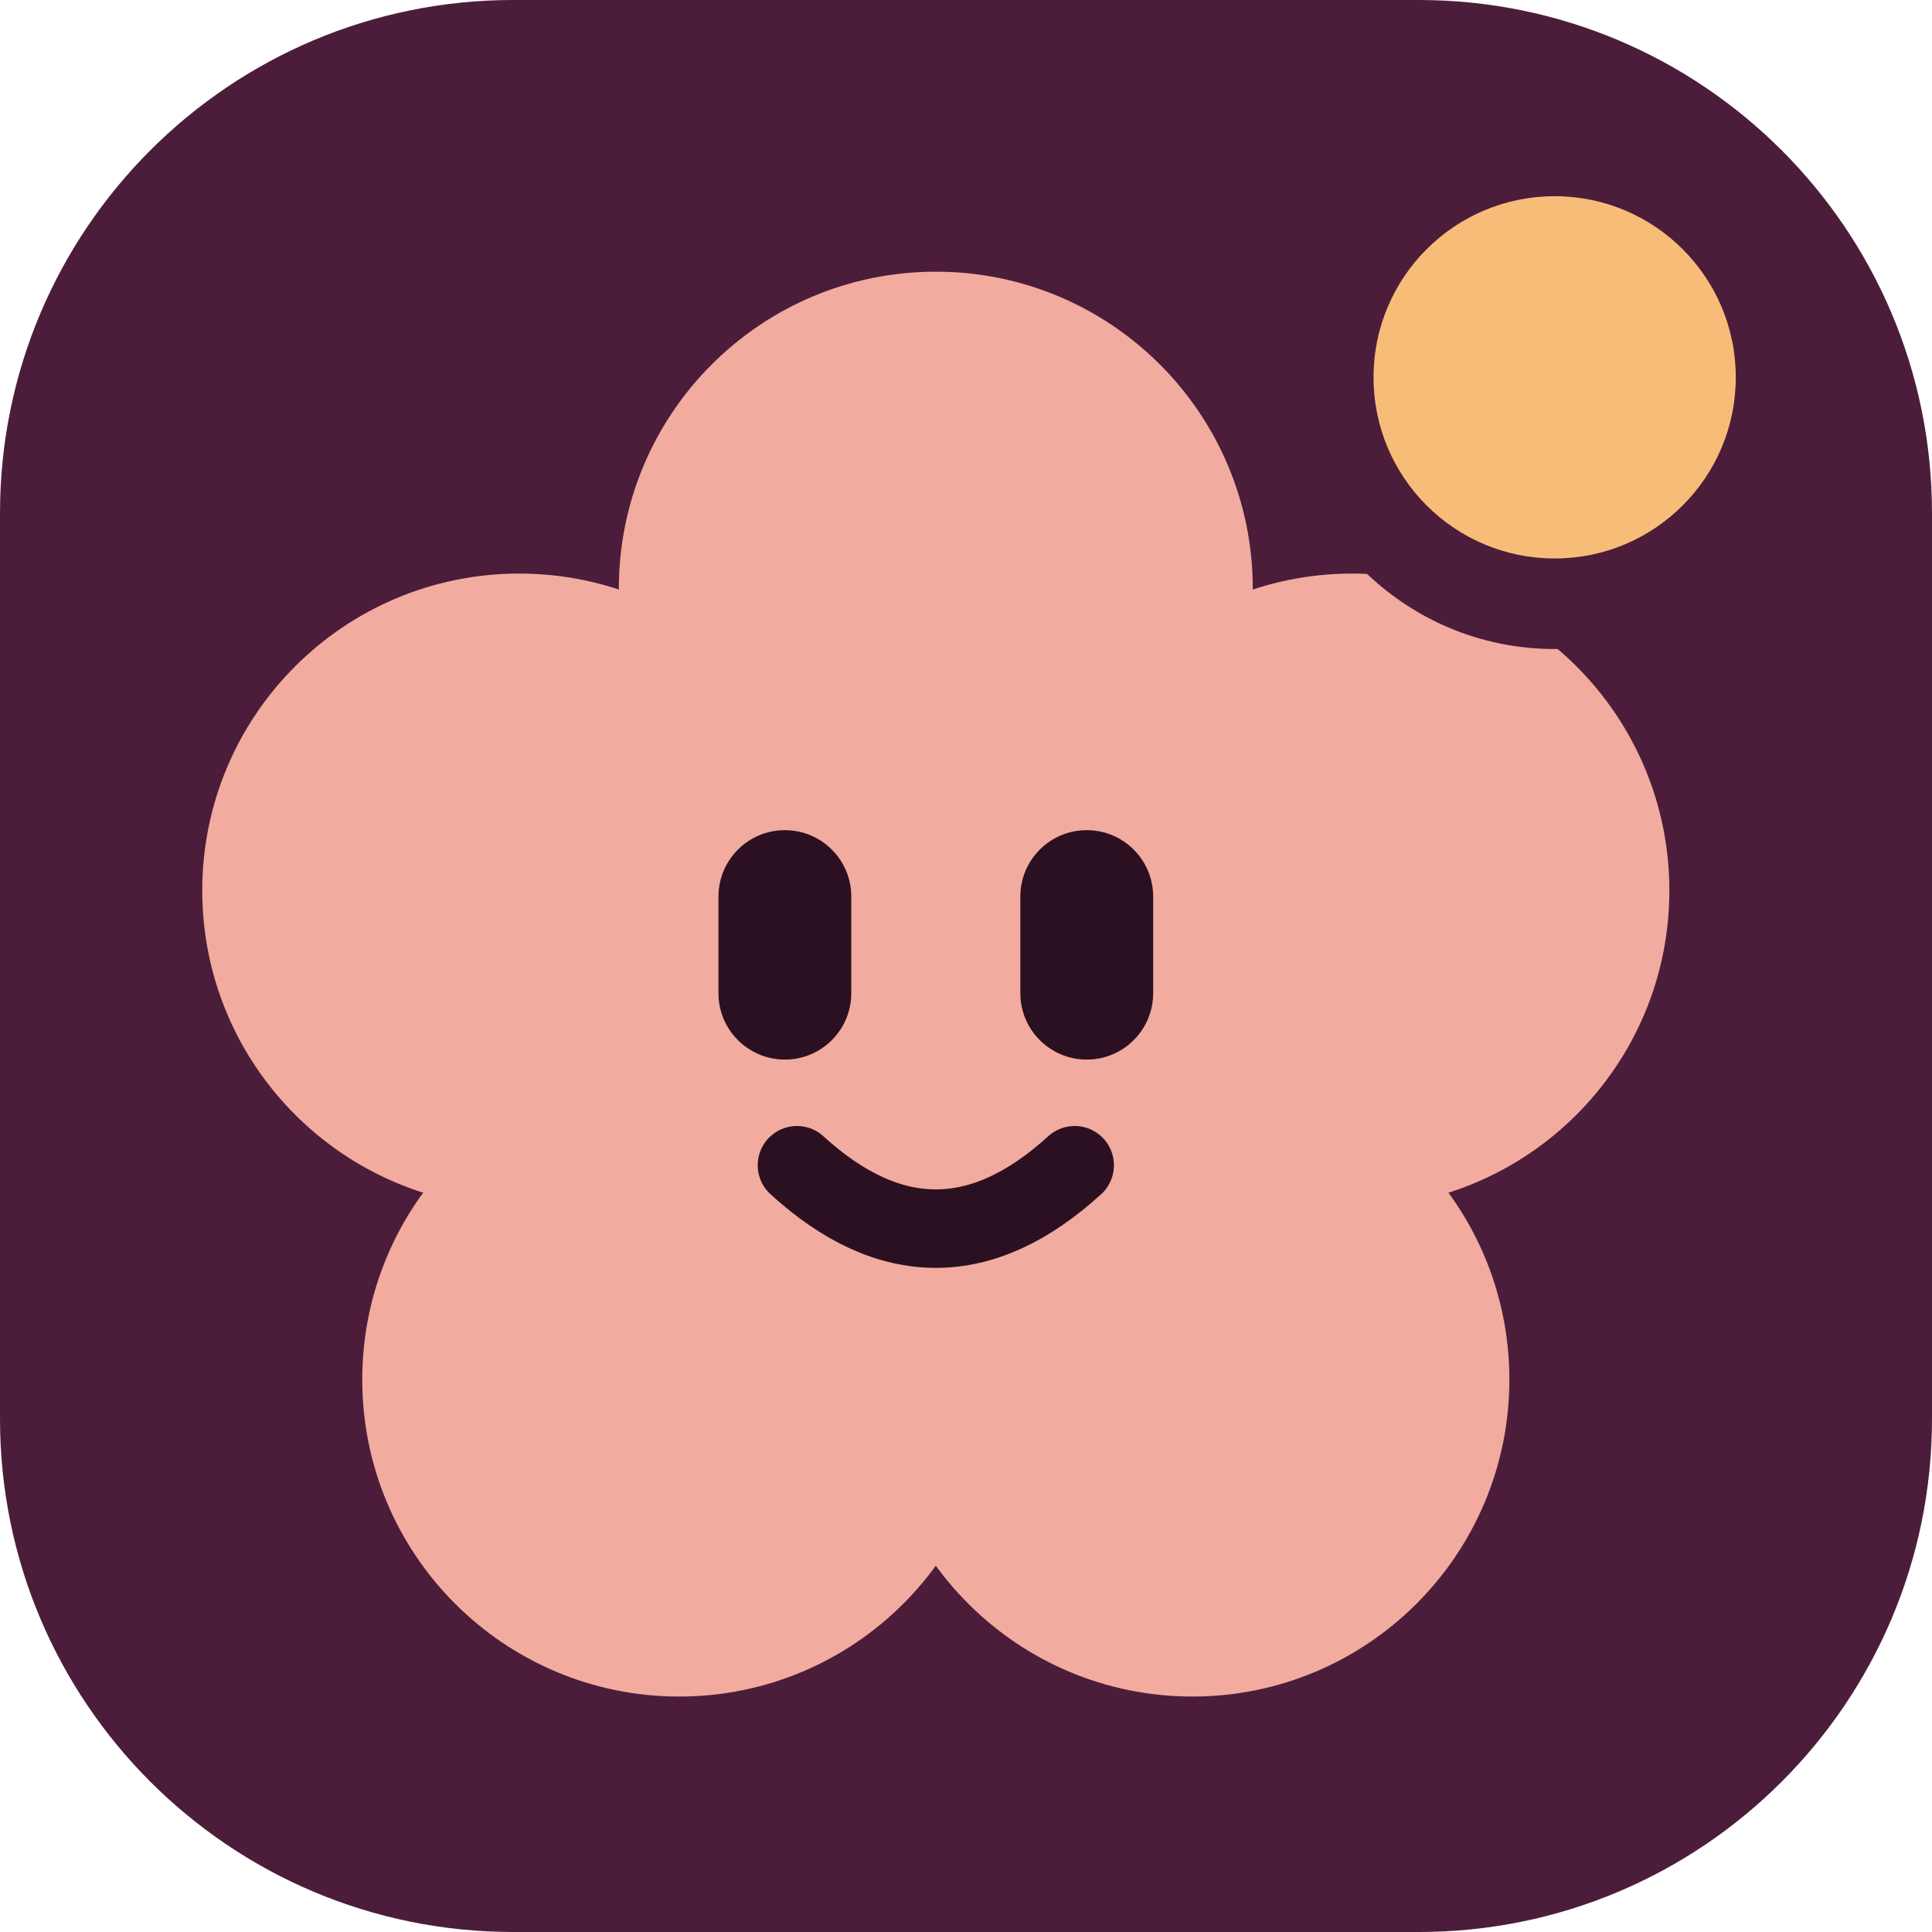
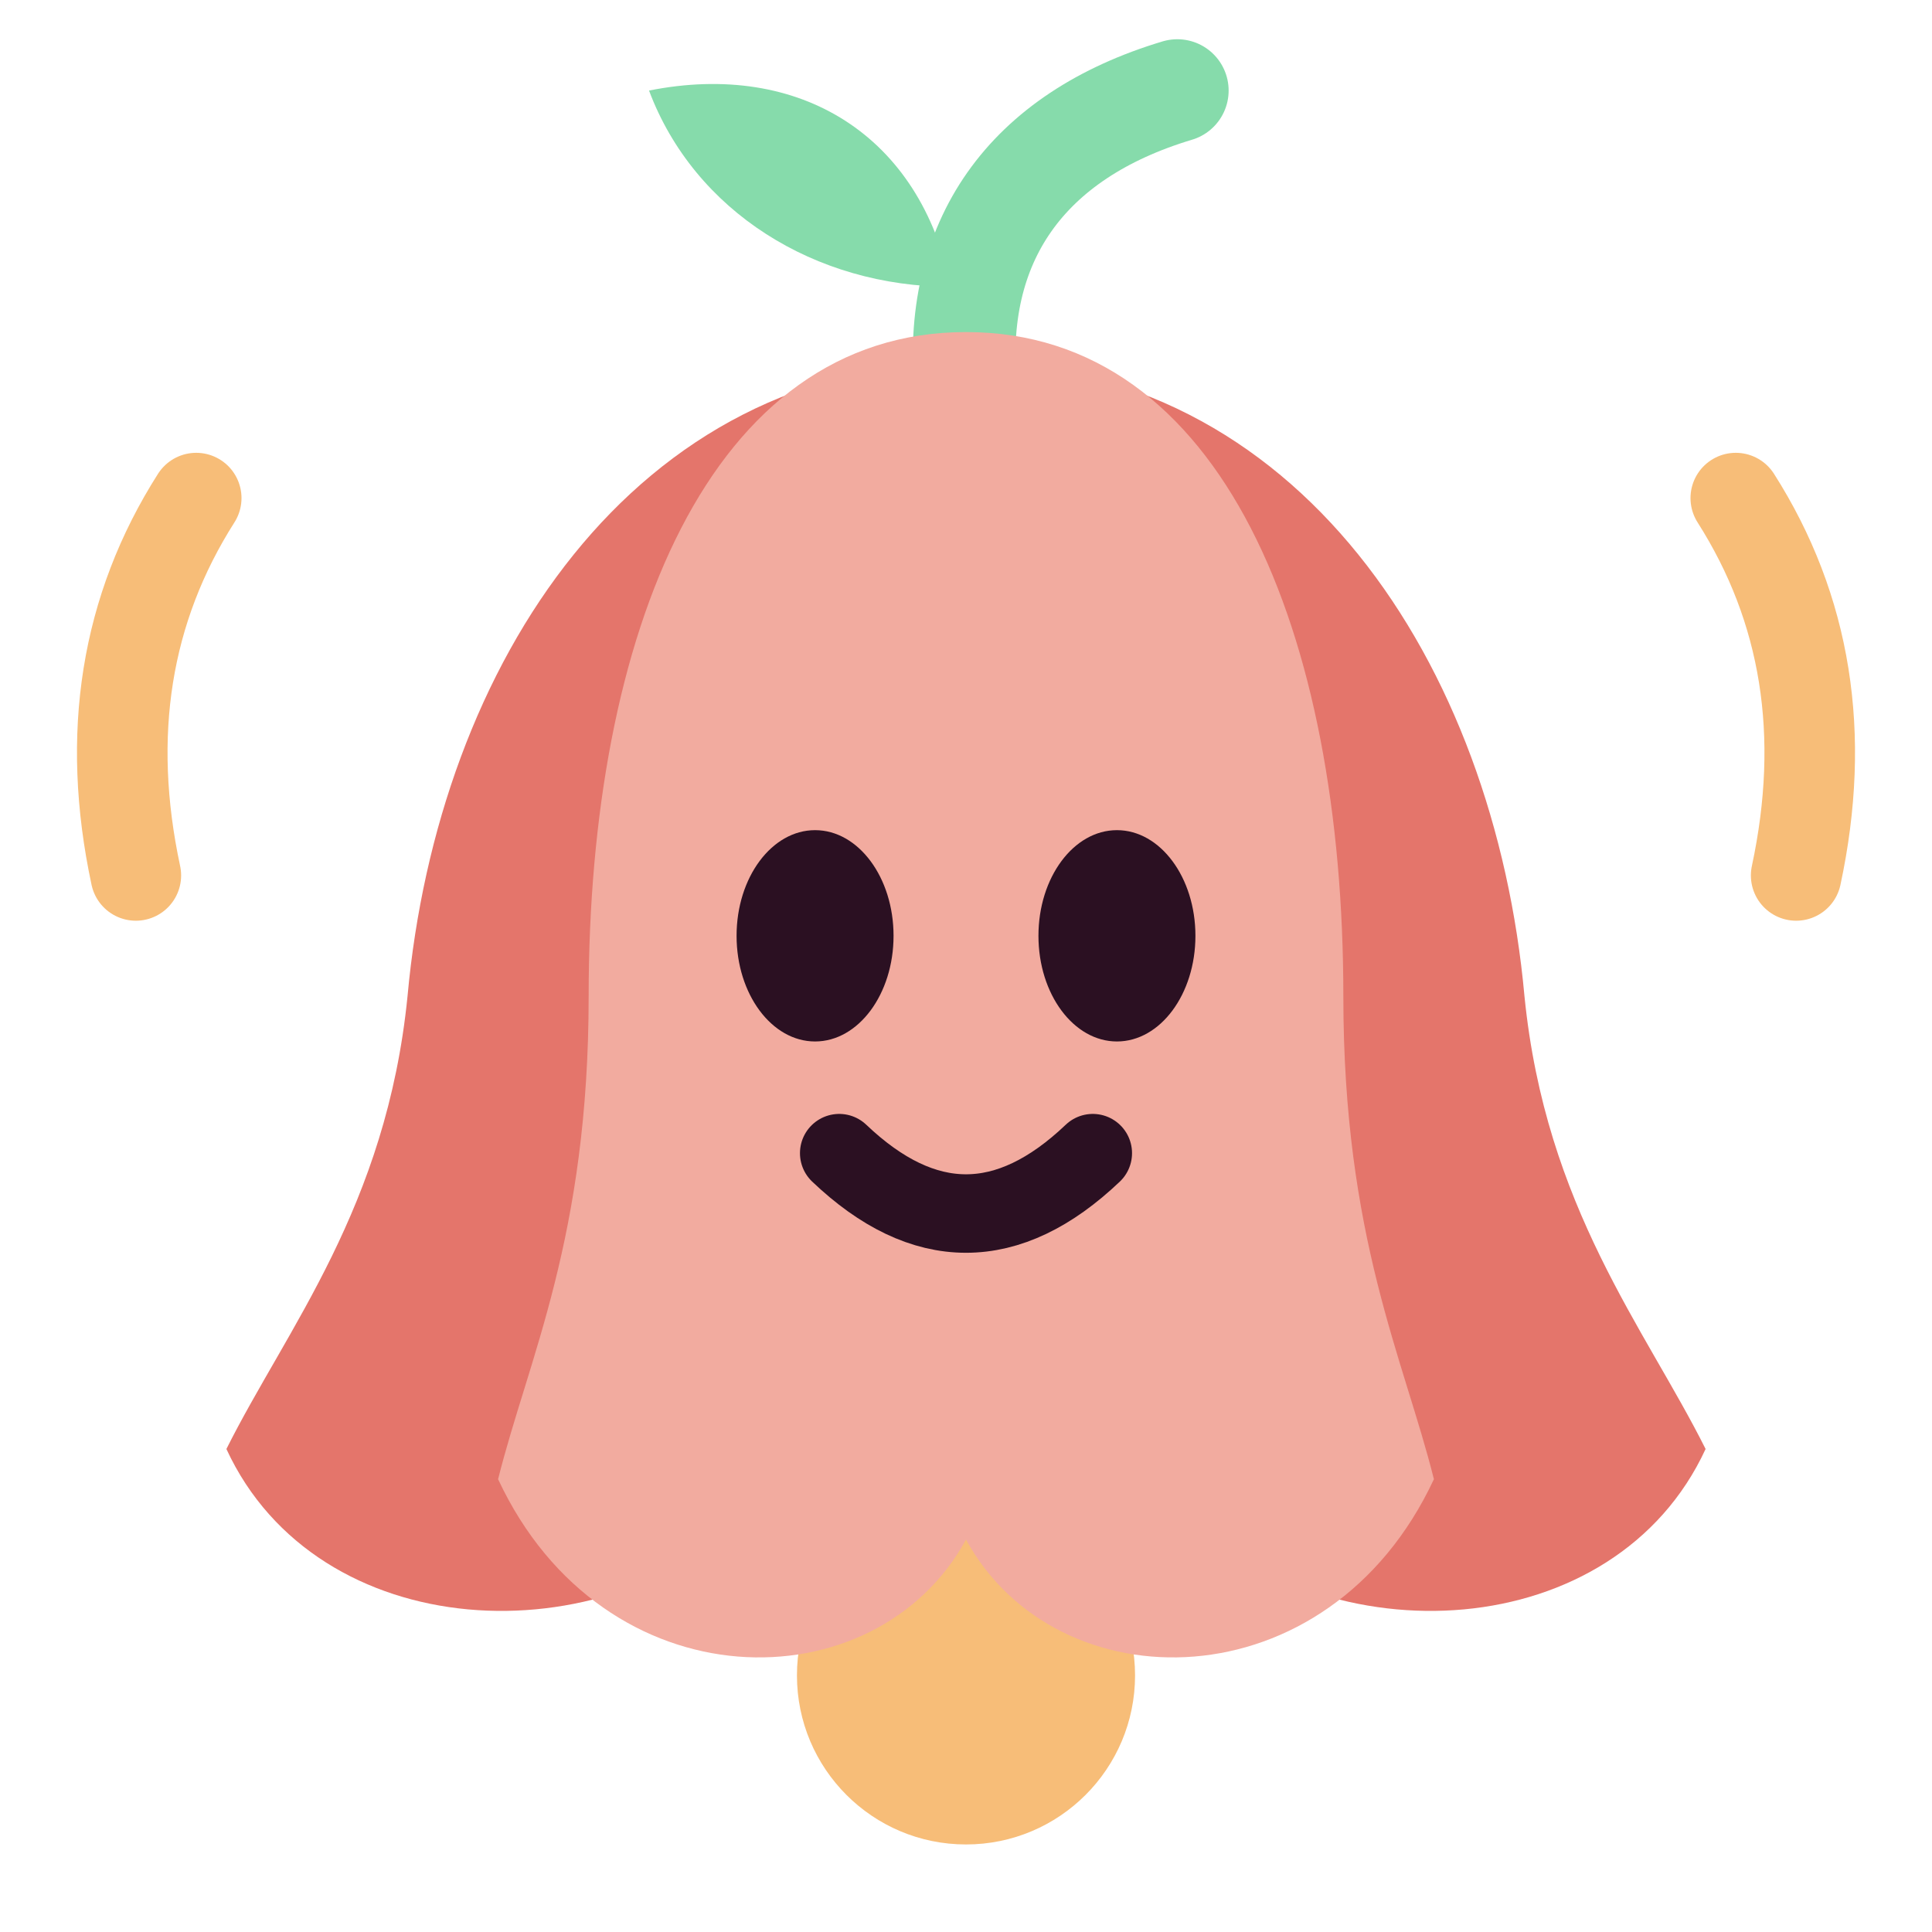
<svg xmlns="http://www.w3.org/2000/svg" viewBox="0 0 64 64">
-   <rect width="64" height="64" rx="17" fill="#4c1d3a" />
-   <g fill="#f2ab9f">
-     <circle cx="31.0" cy="19.5" r="10.5" />
-     <circle cx="44.8" cy="29.5" r="10.5" />
-     <circle cx="39.5" cy="45.7" r="10.5" />
-     <circle cx="22.5" cy="45.7" r="10.5" />
-     <circle cx="17.2" cy="29.5" r="10.5" />
-     <circle cx="31" cy="34" r="15" />
-   </g>
-   <rect x="23.8" y="27.5" width="4.4" height="7.6" rx="2.2" fill="#2b1022" />
-   <rect x="33.8" y="27.5" width="4.4" height="7.6" rx="2.2" fill="#2b1022" />
-   <path d="M26.4 38.6q4.6 4.2 9.2 0" fill="none" stroke="#2b1022" stroke-width="2.6" stroke-linecap="round" />
-   <circle cx="51.5" cy="12.5" r="9" fill="#4c1d3a" />
-   <circle cx="51.5" cy="12.5" r="6" fill="#f7bd78" />
+   <path d="M32 13C31.5 8 34 4.5 39 3" fill="none" stroke="#86dbab" stroke-width="3.4" stroke-linecap="round" />
+   <path d="M31.5 9.5C27 9.5 23 7 21.5 3C26.5 2 30.5 4.5 31.5 9.5Z" fill="#86dbab" />
+   <circle cx="32" cy="55.5" r="5.6" fill="#f7bd78" />
+   <path d="M32 12C21 12 14.5 22 13.5 33C12.8 40 9.5 44 7.5 48C10.5 54.5 20 55 25 50H39C44 55 53.5 54.5 56.5 48C54.5 44 51.2 40 50.5 33C49.5 22 43 12 32 12Z" fill="#e4756b" />
+   <path d="M32 11C23.5 11 19.5 21 19.5 33C19.5 41 17.5 45 16.5 49C20 56.5 29 56.5 32 51C35 56.5 44 56.5 47.5 49C46.5 45 44.5 41 44.5 33C44.5 21 40.5 11 32 11Z" fill="#f2ab9f" />
+   <ellipse cx="27" cy="31" rx="2.6" ry="3.5" fill="#2b1022" />
+   <ellipse cx="37" cy="31" rx="2.6" ry="3.5" fill="#2b1022" />
+   <path d="M27.8 38.2q4.2 4 8.4 0" fill="none" stroke="#2b1022" stroke-width="2.6" stroke-linecap="round" />
+   <path d="M6.5 16.5Q3 22 4.5 29" fill="none" stroke="#f7bd78" stroke-width="3" stroke-linecap="round" />
+   <path d="M57.5 16.5Q61 22 59.5 29" fill="none" stroke="#f7bd78" stroke-width="3" stroke-linecap="round" />
</svg>
